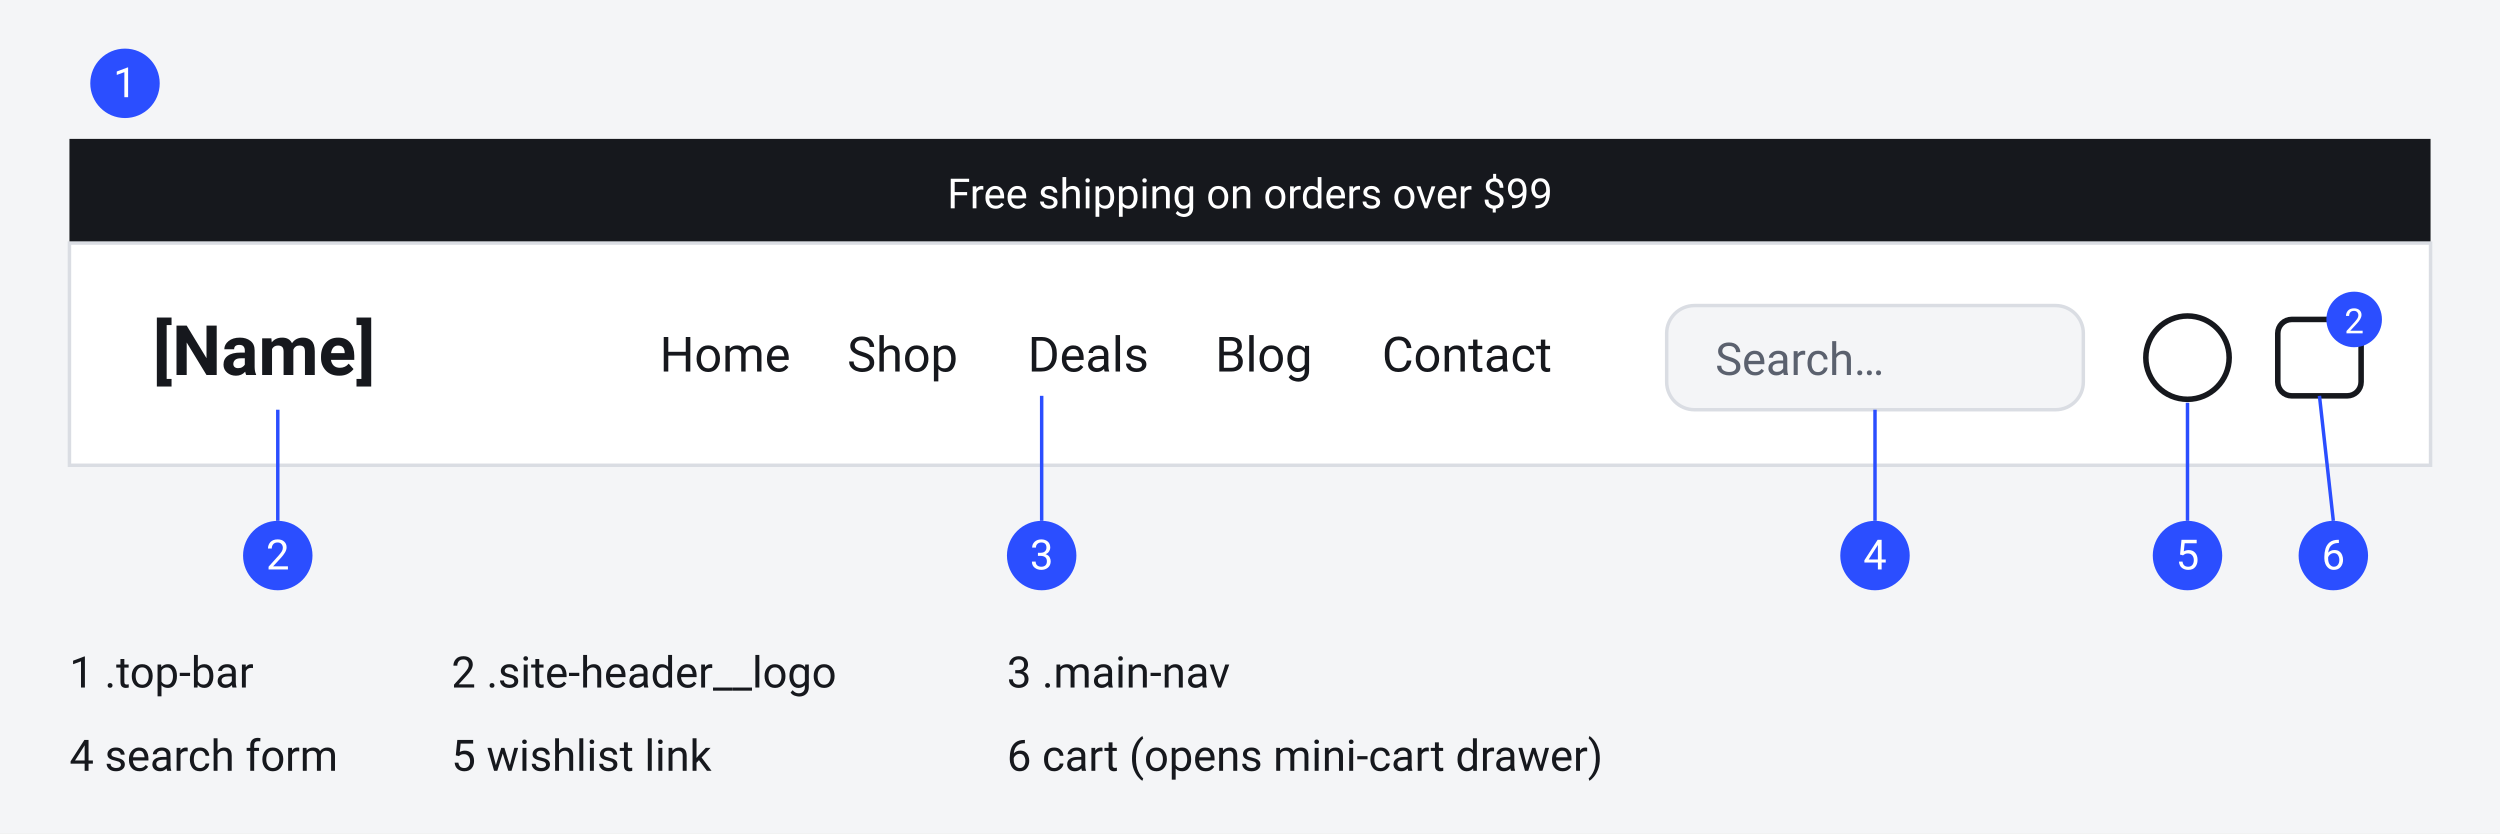
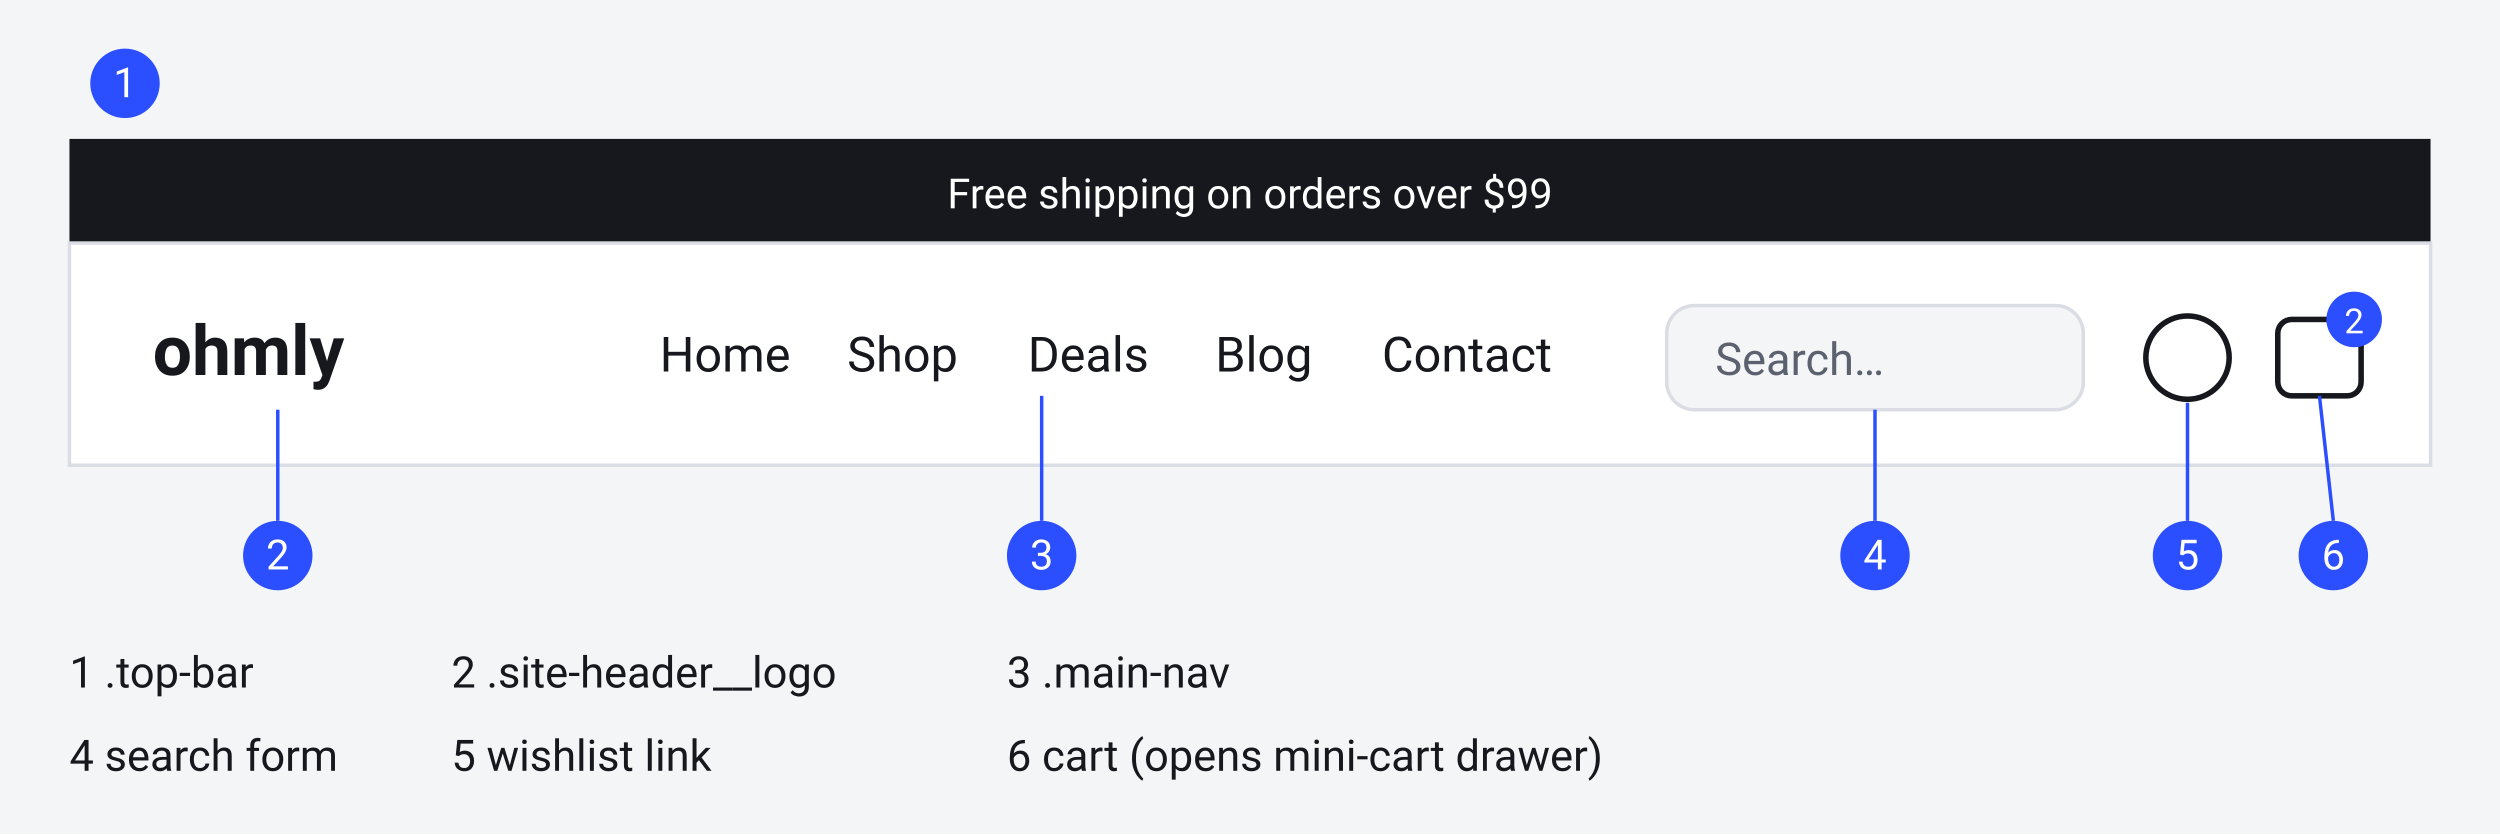
<svg xmlns="http://www.w3.org/2000/svg" viewBox="0 0 720 240" width="720" height="240" font-family="system-ui,-apple-system,Segoe UI,Roboto,Arial,sans-serif">
  <rect width="720" height="240" fill="#F4F5F7" />
  <rect x="20" y="40" width="680" height="30" fill="#16181D" />
  <text x="360" y="60" fill="#fff" font-size="12" text-anchor="middle">Free shipping on orders over $99</text>
  <rect x="20" y="70" width="680" height="64" fill="#fff" stroke="#DADDE3" />
-   <text x="44" y="108" fill="#16181D" font-size="20" font-weight="700">[Name]</text>
+   <text x="44" y="108" fill="#16181D" font-size="20" font-weight="700">ohmly</text>
  <g fill="#16181D" font-size="14">
    <text x="190" y="107">Home</text>
    <text x="244" y="107">Shop</text>
    <text x="296" y="107">Deals</text>
    <text x="350" y="107">Blog</text>
    <text x="398" y="107">Contact</text>
  </g>
  <rect x="480" y="88" width="120" height="30" rx="8" fill="#F4F5F7" stroke="#DADDE3" />
  <text x="494" y="108" fill="#5B616E" font-size="13">Search…</text>
  <circle cx="630" cy="103" r="12" fill="none" stroke="#16181D" stroke-width="1.6" />
  <rect x="656" y="92" width="24" height="22" rx="4" fill="none" stroke="#16181D" stroke-width="1.6" />
  <circle cx="678" cy="92" r="8" fill="#2B4EFF" />
  <text x="678" y="96" fill="#fff" font-size="10" text-anchor="middle">2</text>
  <g font-size="12" fill="#fff" text-anchor="middle">
    <circle cx="36" cy="24" r="10" fill="#2B4EFF" />
    <text x="36" y="28">1</text>
    <circle cx="80" cy="160" r="10" fill="#2B4EFF" />
    <text x="80" y="164">2</text>
    <circle cx="300" cy="160" r="10" fill="#2B4EFF" />
    <text x="300" y="164">3</text>
    <circle cx="540" cy="160" r="10" fill="#2B4EFF" />
    <text x="540" y="164">4</text>
    <circle cx="630" cy="160" r="10" fill="#2B4EFF" />
    <text x="630" y="164">5</text>
    <circle cx="672" cy="160" r="10" fill="#2B4EFF" />
    <text x="672" y="164">6</text>
  </g>
  <g stroke="#2B4EFF">
    <line x1="80" y1="150" x2="80" y2="118" />
    <line x1="300" y1="150" x2="300" y2="114" />
    <line x1="540" y1="150" x2="540" y2="118" />
    <line x1="630" y1="150" x2="630" y2="116" />
    <line x1="672" y1="150" x2="668" y2="114" />
  </g>
  <g font-size="12.5" fill="#16181D">
    <text x="20" y="198">1 .top-bar</text>
    <text x="130" y="198">2 .site-header__logo</text>
    <text x="290" y="198">3 .main-nav</text>
    <text x="20" y="222">4 search form</text>
    <text x="130" y="222">5 wishlist link</text>
    <text x="290" y="222">6 cart (opens mini-cart drawer)</text>
  </g>
</svg>
